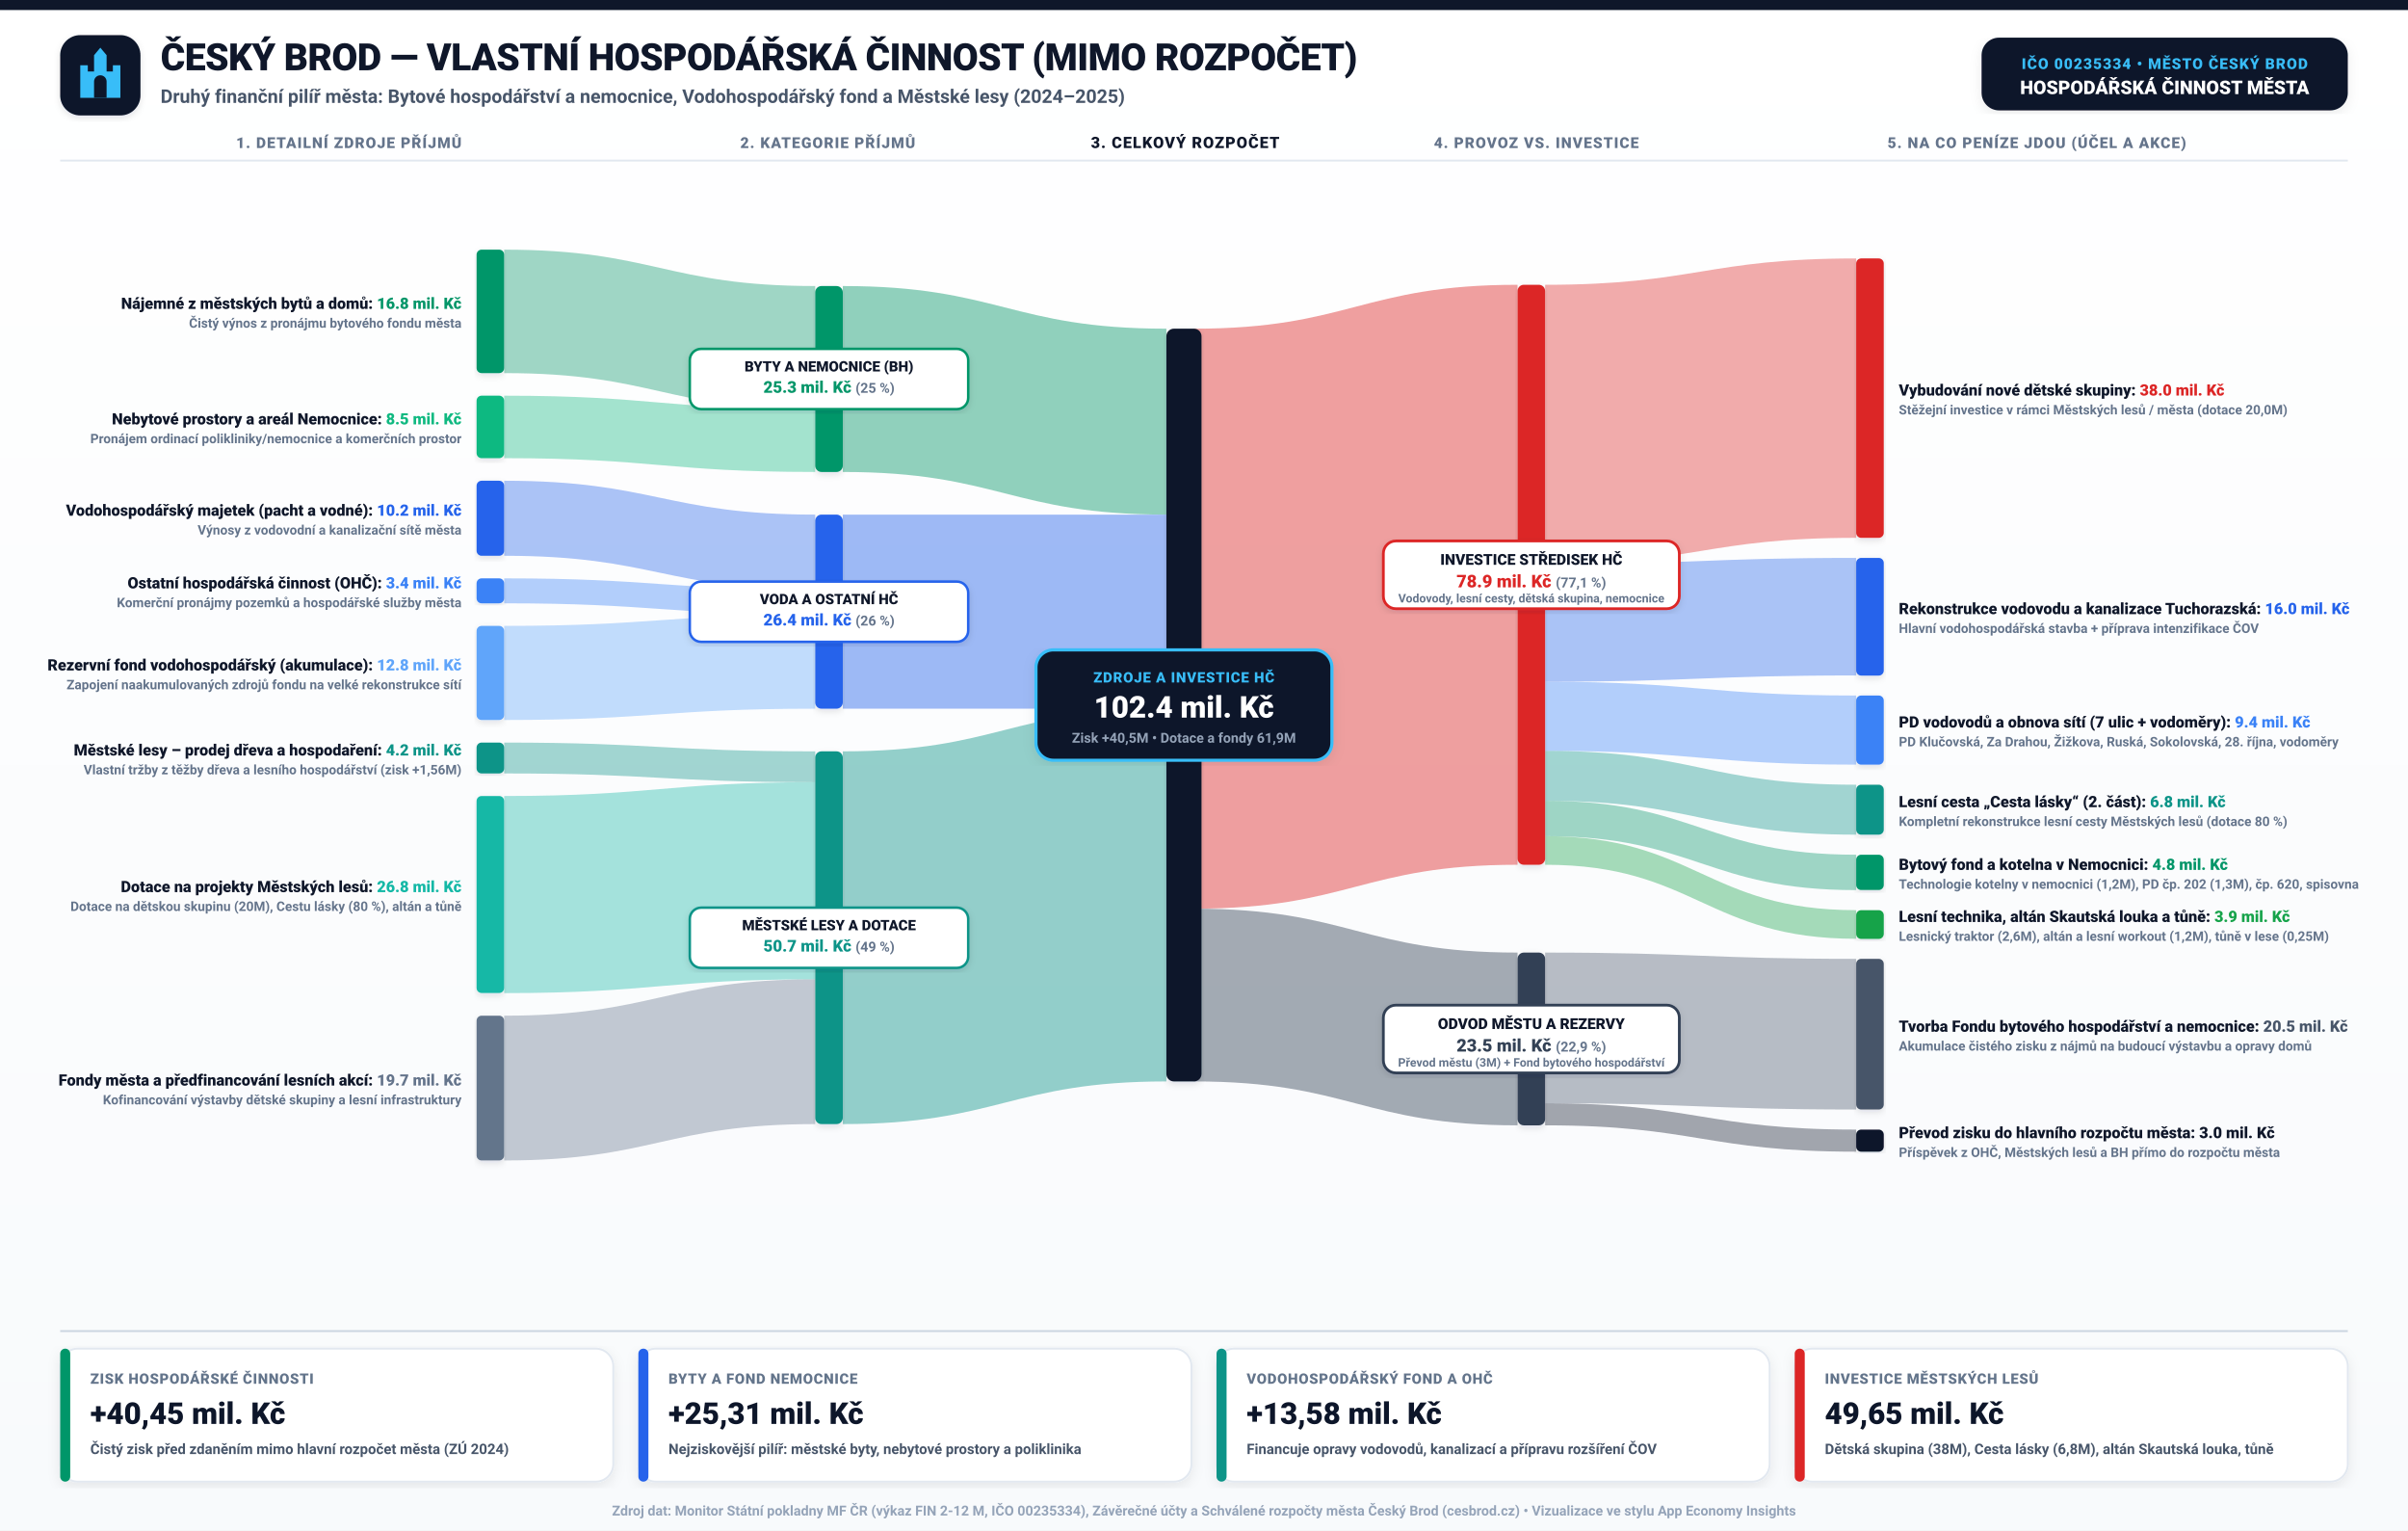
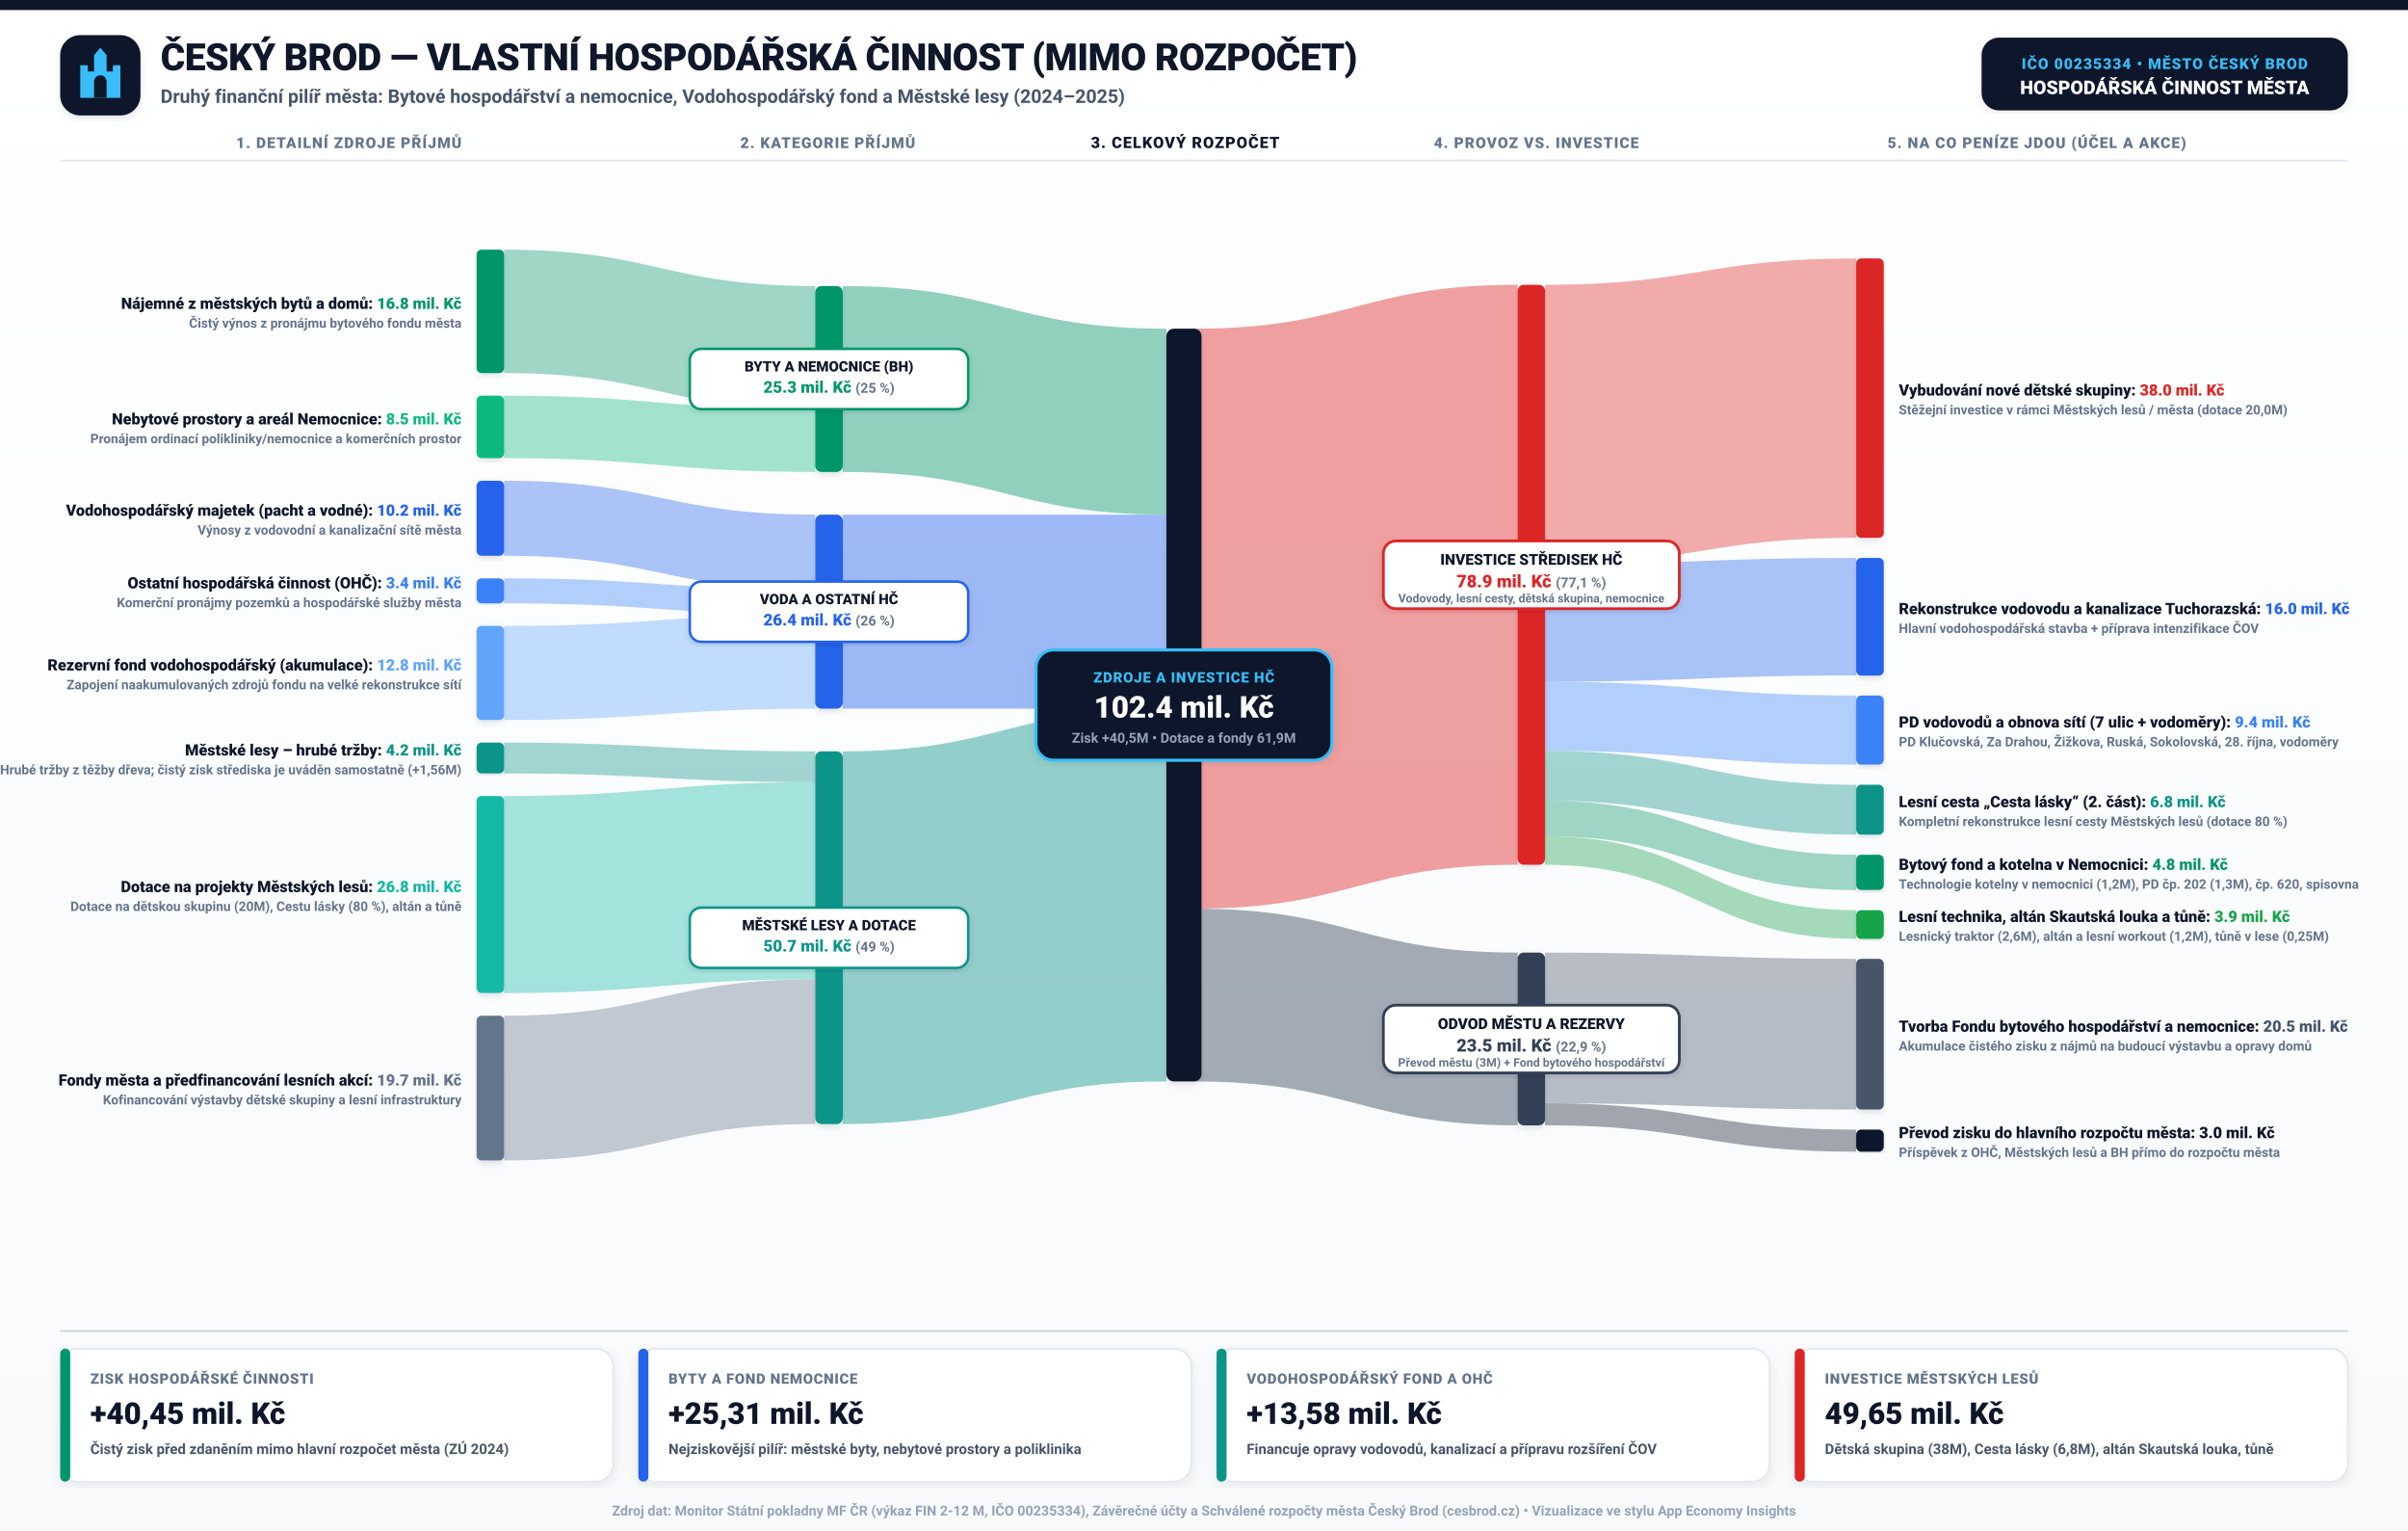
<svg xmlns="http://www.w3.org/2000/svg" viewBox="0 0 1920 1220" width="1920" height="1220" font-family="-apple-system, BlinkMacSystemFont, 'Segoe UI', Roboto, Helvetica, Arial, sans-serif">
  <defs>
    <linearGradient id="bgCanvas" x1="0" y1="0" x2="0" y2="1">
      <stop offset="0%" stop-color="#ffffff" />
      <stop offset="100%" stop-color="#f8fafc" />
    </linearGradient>
    <filter id="nodeShadow" x="-8%" y="-8%" width="116%" height="116%">
      <feDropShadow dx="0" dy="2" stdDeviation="3" flood-color="#0f172a" flood-opacity="0.12" />
    </filter>
    <filter id="cardShadow" x="-5%" y="-5%" width="110%" height="110%">
      <feDropShadow dx="0" dy="3" stdDeviation="5" flood-color="#0f172a" flood-opacity="0.08" />
    </filter>
  </defs>
  <rect width="1920" height="1220" fill="url(#bgCanvas)" />
  <rect x="0" y="0" width="1920" height="8" fill="#0f172a" />
  <g transform="translate(48, 28)" filter="url(#nodeShadow)">
    <rect x="0" y="0" width="64" height="64" rx="16" fill="#0f172a" />
    <path d="M 16,50 L 16,24 L 22,24 L 22,29 L 27,29 L 27,16 L 32,10 L 37,16 L 37,29 L 42,29 L 42,24 L 48,24 L 48,50 Z" fill="#38bdf8" />
    <path d="M 27,50 L 27,37 A 5,5 0 0 1 37,37 L 37,50 Z" fill="#0f172a" />
  </g>
  <text x="128" y="56" fill="#0f172a" font-size="30" font-weight="900" letter-spacing="-0.4">ČESKÝ BROD — VLASTNÍ HOSPODÁŘSKÁ ČINNOST (MIMO ROZPOČET)</text>
  <text x="128" y="82" fill="#475569" font-size="15" font-weight="600">Druhý finanční pilíř města: Bytové hospodářství a nemocnice, Vodohospodářský fond a Městské lesy (2024–2025)</text>
  <g transform="translate(1580, 30)" filter="url(#cardShadow)">
    <rect x="0" y="0" width="292" height="58" rx="14" fill="#0f172a" />
    <text x="146" y="25" fill="#38bdf8" font-size="12" font-weight="800" text-anchor="middle" letter-spacing="0.8">IČO 00235334 • MĚSTO ČESKÝ BROD</text>
    <text x="146" y="45" fill="#ffffff" font-size="15" font-weight="800" text-anchor="middle">HOSPODÁŘSKÁ ČINNOST MĚSTA</text>
  </g>
  <g transform="translate(0, 118)">
    <text x="368" y="0" fill="#64748b" font-size="12" font-weight="800" text-anchor="end" letter-spacing="0.8">1. DETAILNÍ ZDROJE PŘÍJMŮ</text>
    <text x="660" y="0" fill="#64748b" font-size="12" font-weight="800" text-anchor="middle" letter-spacing="0.8">2. KATEGORIE PŘÍJMŮ</text>
    <text x="945" y="0" fill="#0f172a" font-size="12.5" font-weight="900" text-anchor="middle" letter-spacing="0.8">3. CELKOVÝ ROZPOČET</text>
    <text x="1225" y="0" fill="#64748b" font-size="12" font-weight="800" text-anchor="middle" letter-spacing="0.8">4. PROVOZ VS. INVESTICE</text>
    <text x="1505" y="0" fill="#64748b" font-size="12" font-weight="800" text-anchor="start" letter-spacing="0.8">5. NA CO PENÍZE JDOU (ÚČEL A AKCE)</text>
    <line x1="48" y1="10" x2="1872" y2="10" stroke="#e2e8f0" stroke-width="1.5" />
  </g>
  <path d="M 402.0,199.0 C 521.0,199.0 531.0,228.0 650.0,228.0 L 650.0,326.4 C 531.0,326.4 521.0,297.4 402.0,297.4 Z" fill="#059669" opacity="0.38" />
  <path d="M 402.0,315.4 C 521.0,315.4 531.0,326.4 650.0,326.4 L 650.0,376.2 C 531.0,376.2 521.0,365.2 402.0,365.2 Z" fill="#10b981" opacity="0.38" />
  <path d="M 402.0,383.2 C 521.0,383.2 531.0,410.2 650.0,410.2 L 650.0,470.0 C 531.0,470.0 521.0,443.0 402.0,443.0 Z" fill="#2563eb" opacity="0.38" />
  <path d="M 402.0,461.0 C 521.0,461.0 531.0,470.0 650.0,470.0 L 650.0,489.9 C 531.0,489.9 521.0,480.9 402.0,480.9 Z" fill="#3b82f6" opacity="0.38" />
  <path d="M 402.0,498.9 C 521.0,498.9 531.0,489.9 650.0,489.9 L 650.0,564.9 C 531.0,564.9 521.0,573.9 402.0,573.9 Z" fill="#60a5fa" opacity="0.38" />
  <path d="M 402.0,591.9 C 521.0,591.9 531.0,598.9 650.0,598.9 L 650.0,623.5 C 531.0,623.5 521.0,616.5 402.0,616.5 Z" fill="#0d9488" opacity="0.38" />
  <path d="M 402.0,634.5 C 521.0,634.5 531.0,623.5 650.0,623.5 L 650.0,780.6 C 531.0,780.6 521.0,791.6 402.0,791.6 Z" fill="#14b8a6" opacity="0.38" />
  <path d="M 402.0,809.6 C 521.0,809.6 531.0,780.6 650.0,780.6 L 650.0,896.0 C 531.0,896.0 521.0,925.0 402.0,925.0 Z" fill="#64748b" opacity="0.38" />
  <path d="M 672.0,228.0 C 795.8,228.0 806.2,262.0 930.0,262.0 L 930.0,410.2 C 806.2,410.2 795.8,376.2 672.0,376.2 Z" fill="#059669" opacity="0.44" />
  <path d="M 672.0,410.2 C 795.8,410.2 806.2,410.2 930.0,410.2 L 930.0,564.9 C 806.2,564.9 795.8,564.9 672.0,564.9 Z" fill="#2563eb" opacity="0.44" />
  <path d="M 672.0,598.9 C 795.8,598.9 806.2,564.9 930.0,564.9 L 930.0,862.0 C 806.2,862.0 795.8,896.0 672.0,896.0 Z" fill="#0d9488" opacity="0.44" />
  <path d="M 952.0,262.0 C 1075.8,262.0 1086.2,227.0 1210.0,227.0 L 1210.0,689.3 C 1086.2,689.3 1075.8,724.3 952.0,724.3 Z" fill="#dc2626" opacity="0.44" />
  <path d="M 952.0,724.3 C 1075.8,724.3 1086.2,759.3 1210.0,759.3 L 1210.0,897.0 C 1086.2,897.0 1075.8,862.0 952.0,862.0 Z" fill="#334155" opacity="0.44" />
  <path d="M 1232.0,227.0 C 1351.0,227.0 1361.0,206.0 1480.0,206.0 L 1480.0,428.7 C 1361.0,428.7 1351.0,449.7 1232.0,449.7 Z" fill="#dc2626" opacity="0.38" />
  <path d="M 1232.0,449.7 C 1351.0,449.7 1361.0,444.7 1480.0,444.7 L 1480.0,538.4 C 1361.0,538.4 1351.0,543.4 1232.0,543.4 Z" fill="#2563eb" opacity="0.38" />
  <path d="M 1232.0,543.4 C 1351.0,543.4 1361.0,554.4 1480.0,554.4 L 1480.0,609.5 C 1361.0,609.5 1351.0,598.5 1232.0,598.5 Z" fill="#3b82f6" opacity="0.38" />
  <path d="M 1232.0,598.5 C 1351.0,598.5 1361.0,625.5 1480.0,625.5 L 1480.0,665.3 C 1361.0,665.3 1351.0,638.3 1232.0,638.3 Z" fill="#0d9488" opacity="0.38" />
  <path d="M 1232.0,638.3 C 1351.0,638.3 1361.0,681.3 1480.0,681.3 L 1480.0,709.5 C 1361.0,709.5 1351.0,666.5 1232.0,666.5 Z" fill="#059669" opacity="0.38" />
  <path d="M 1232.0,666.5 C 1351.0,666.5 1361.0,725.5 1480.0,725.5 L 1480.0,748.3 C 1361.0,748.3 1351.0,689.3 1232.0,689.3 Z" fill="#16a34a" opacity="0.38" />
  <path d="M 1232.0,759.3 C 1351.0,759.3 1361.0,764.3 1480.0,764.3 L 1480.0,884.4 C 1361.0,884.4 1351.0,879.4 1232.0,879.4 Z" fill="#475569" opacity="0.38" />
  <path d="M 1232.0,879.4 C 1351.0,879.4 1361.0,900.4 1480.0,900.4 L 1480.0,918.0 C 1361.0,918.0 1351.0,897.0 1232.0,897.0 Z" fill="#0f172a" opacity="0.38" />
  <rect x="380" y="199.0" width="22" height="98.4" rx="4" fill="#059669" filter="url(#nodeShadow)" />
  <text x="368" y="246.2" fill="#0f172a" font-size="12.5" font-weight="800" text-anchor="end">Nájemné z městských bytů a domů: <tspan fill="#059669">16.8 mil. Kč</tspan>
  </text>
  <text x="368" y="261.2" fill="#64748b" font-size="10.5" font-weight="600" text-anchor="end">Čistý výnos z pronájmu bytového fondu města</text>
  <rect x="380" y="315.4" width="22" height="49.8" rx="4" fill="#10b981" filter="url(#nodeShadow)" />
  <text x="368" y="338.3" fill="#0f172a" font-size="12.5" font-weight="800" text-anchor="end">Nebytové prostory a areál Nemocnice: <tspan fill="#10b981">8.5 mil. Kč</tspan>
  </text>
  <text x="368" y="353.3" fill="#64748b" font-size="10.5" font-weight="600" text-anchor="end">Pronájem ordinací polikliniky/nemocnice a komerčních prostor</text>
  <rect x="380" y="383.2" width="22" height="59.8" rx="4" fill="#2563eb" filter="url(#nodeShadow)" />
  <text x="368" y="411.1" fill="#0f172a" font-size="12.5" font-weight="800" text-anchor="end">Vodohospodářský majetek (pacht a vodné): <tspan fill="#2563eb">10.2 mil. Kč</tspan>
  </text>
  <text x="368" y="426.1" fill="#64748b" font-size="10.5" font-weight="600" text-anchor="end">Výnosy z vodovodní a kanalizační sítě města</text>
  <rect x="380" y="461.0" width="22" height="19.9" rx="4" fill="#3b82f6" filter="url(#nodeShadow)" />
  <text x="368" y="469.0" fill="#0f172a" font-size="12.5" font-weight="800" text-anchor="end">Ostatní hospodářská činnost (OHČ): <tspan fill="#3b82f6">3.4 mil. Kč</tspan>
  </text>
  <text x="368" y="484.0" fill="#64748b" font-size="10.5" font-weight="600" text-anchor="end">Komerční pronájmy pozemků a hospodářské služby města</text>
  <rect x="380" y="498.9" width="22" height="75.0" rx="4" fill="#60a5fa" filter="url(#nodeShadow)" />
  <text x="368" y="534.4" fill="#0f172a" font-size="12.5" font-weight="800" text-anchor="end">Rezervní fond vodohospodářský (akumulace): <tspan fill="#60a5fa">12.8 mil. Kč</tspan>
  </text>
  <text x="368" y="549.4" fill="#64748b" font-size="10.5" font-weight="600" text-anchor="end">Zapojení naakumulovaných zdrojů fondu na velké rekonstrukce sítí</text>
  <rect x="380" y="591.9" width="22" height="24.6" rx="4" fill="#0d9488" filter="url(#nodeShadow)" />
-   <text x="368" y="602.2" fill="#0f172a" font-size="12.5" font-weight="800" text-anchor="end">Městské lesy – prodej dřeva a hospodaření: <tspan fill="#0d9488">4.2 mil. Kč</tspan>
+   <text x="368" y="602.2" fill="#0f172a" font-size="12.5" font-weight="800" text-anchor="end">Městské lesy – hrubé tržby: <tspan fill="#0d9488">4.2 mil. Kč</tspan>
  </text>
-   <text x="368" y="617.2" fill="#64748b" font-size="10.5" font-weight="600" text-anchor="end">Vlastní tržby z těžby dřeva a lesního hospodářství (zisk +1,56M)</text>
+   <text x="368" y="617.2" fill="#64748b" font-size="10.5" font-weight="600" text-anchor="end">Hrubé tržby z těžby dřeva; čistý zisk střediska je uváděn samostatně (+1,56M)</text>
  <rect x="380" y="634.5" width="22" height="157.0" rx="4" fill="#14b8a6" filter="url(#nodeShadow)" />
  <text x="368" y="711.1" fill="#0f172a" font-size="12.5" font-weight="800" text-anchor="end">Dotace na projekty Městských lesů: <tspan fill="#14b8a6">26.8 mil. Kč</tspan>
  </text>
  <text x="368" y="726.1" fill="#64748b" font-size="10.5" font-weight="600" text-anchor="end">Dotace na dětskou skupinu (20M), Cestu lásky (80 %), altán a tůně</text>
  <rect x="380" y="809.6" width="22" height="115.4" rx="4" fill="#64748b" filter="url(#nodeShadow)" />
  <text x="368" y="865.3" fill="#0f172a" font-size="12.5" font-weight="800" text-anchor="end">Fondy města a předfinancování lesních akcí: <tspan fill="#64748b">19.7 mil. Kč</tspan>
  </text>
  <text x="368" y="880.3" fill="#64748b" font-size="10.5" font-weight="600" text-anchor="end">Kofinancování výstavby dětské skupiny a lesní infrastruktury</text>
  <rect x="650" y="228.0" width="22" height="148.2" rx="5" fill="#059669" filter="url(#nodeShadow)" />
  <rect x="550.0" y="278.1" width="222" height="48" rx="9" fill="#ffffff" stroke="#059669" stroke-width="2" filter="url(#nodeShadow)" />
  <text x="661.0" y="296.1" fill="#0f172a" font-size="11.5" font-weight="800" text-anchor="middle">BYTY A NEMOCNICE (BH)</text>
  <text x="661.0" y="313.1" fill="#059669" font-size="13" font-weight="900" text-anchor="middle">25.3 mil. Kč <tspan fill="#64748b" font-size="11" font-weight="700">(25 %)</tspan>
  </text>
  <rect x="650" y="410.2" width="22" height="154.7" rx="5" fill="#2563eb" filter="url(#nodeShadow)" />
  <rect x="550.0" y="463.6" width="222" height="48" rx="9" fill="#ffffff" stroke="#2563eb" stroke-width="2" filter="url(#nodeShadow)" />
  <text x="661.0" y="481.6" fill="#0f172a" font-size="11.5" font-weight="800" text-anchor="middle">VODA A OSTATNÍ HČ</text>
  <text x="661.0" y="498.6" fill="#2563eb" font-size="13" font-weight="900" text-anchor="middle">26.4 mil. Kč <tspan fill="#64748b" font-size="11" font-weight="700">(26 %)</tspan>
  </text>
  <rect x="650" y="598.9" width="22" height="297.1" rx="5" fill="#0d9488" filter="url(#nodeShadow)" />
  <rect x="550.0" y="723.5" width="222" height="48" rx="9" fill="#ffffff" stroke="#0d9488" stroke-width="2" filter="url(#nodeShadow)" />
  <text x="661.0" y="741.5" fill="#0f172a" font-size="11.5" font-weight="800" text-anchor="middle">MĚSTSKÉ LESY A DOTACE</text>
  <text x="661.0" y="758.5" fill="#0d9488" font-size="13" font-weight="900" text-anchor="middle">50.7 mil. Kč <tspan fill="#64748b" font-size="11" font-weight="700">(49 %)</tspan>
  </text>
  <rect x="930" y="262.0" width="28" height="600.0" rx="6" fill="#0f172a" filter="url(#nodeShadow)" />
  <g transform="translate(944.0, 562.0)" filter="url(#cardShadow)">
    <rect x="-118" y="-44" width="236" height="88" rx="14" fill="#0f172a" stroke="#38bdf8" stroke-width="2.5" />
    <text x="0" y="-18" fill="#38bdf8" font-size="11.5" font-weight="800" text-anchor="middle" letter-spacing="0.6">ZDROJE A INVESTICE HČ</text>
    <text x="0" y="10" fill="#ffffff" font-size="24" font-weight="900" text-anchor="middle">102.4 mil. Kč</text>
    <text x="0" y="30" fill="#94a3b8" font-size="11" font-weight="600" text-anchor="middle">Zisk +40,5M • Dotace a fondy 61,9M</text>
  </g>
  <rect x="1210" y="227.0" width="22" height="462.3" rx="5" fill="#dc2626" filter="url(#nodeShadow)" />
  <rect x="1103.0" y="431.2" width="236" height="54" rx="10" fill="#ffffff" stroke="#dc2626" stroke-width="2.2" filter="url(#nodeShadow)" />
  <text x="1221.0" y="450.2" fill="#0f172a" font-size="12" font-weight="800" text-anchor="middle">INVESTICE STŘEDISEK HČ</text>
  <text x="1221.0" y="468.2" fill="#dc2626" font-size="14" font-weight="900" text-anchor="middle">78.9 mil. Kč <tspan fill="#64748b" font-size="11" font-weight="700">(77,1 %)</tspan>
  </text>
  <text x="1221.0" y="480.2" fill="#64748b" font-size="9.5" font-weight="600" text-anchor="middle">Vodovody, lesní cesty, dětská skupina, nemocnice</text>
  <rect x="1210" y="759.3" width="22" height="137.7" rx="5" fill="#334155" filter="url(#nodeShadow)" />
  <rect x="1103.0" y="801.2" width="236" height="54" rx="10" fill="#ffffff" stroke="#334155" stroke-width="2.2" filter="url(#nodeShadow)" />
  <text x="1221.0" y="820.2" fill="#0f172a" font-size="12" font-weight="800" text-anchor="middle">ODVOD MĚSTU A REZERVY</text>
  <text x="1221.0" y="838.2" fill="#334155" font-size="14" font-weight="900" text-anchor="middle">23.5 mil. Kč <tspan fill="#64748b" font-size="11" font-weight="700">(22,9 %)</tspan>
  </text>
  <text x="1221.0" y="850.2" fill="#64748b" font-size="9.5" font-weight="600" text-anchor="middle">Převod městu (3M) + Fond bytového hospodářství</text>
  <rect x="1480" y="206.0" width="22" height="222.7" rx="4" fill="#dc2626" filter="url(#nodeShadow)" />
  <text x="1514" y="315.3" fill="#0f172a" font-size="12.5" font-weight="800" text-anchor="start">Vybudování nové dětské skupiny: <tspan fill="#dc2626">38.0 mil. Kč</tspan>
  </text>
  <text x="1514" y="330.3" fill="#64748b" font-size="10.5" font-weight="600" text-anchor="start">Stěžejní investice v rámci Městských lesů / města (dotace 20,0M)</text>
  <rect x="1480" y="444.7" width="22" height="93.8" rx="4" fill="#2563eb" filter="url(#nodeShadow)" />
  <text x="1514" y="489.5" fill="#0f172a" font-size="12.5" font-weight="800" text-anchor="start">Rekonstrukce vodovodu a kanalizace Tuchorazská: <tspan fill="#2563eb">16.0 mil. Kč</tspan>
  </text>
  <text x="1514" y="504.5" fill="#64748b" font-size="10.5" font-weight="600" text-anchor="start">Hlavní vodohospodářská stavba + příprava intenzifikace ČOV</text>
  <rect x="1480" y="554.4" width="22" height="55.1" rx="4" fill="#3b82f6" filter="url(#nodeShadow)" />
  <text x="1514" y="579.9" fill="#0f172a" font-size="12.5" font-weight="800" text-anchor="start">PD vodovodů a obnova sítí (7 ulic + vodoměry): <tspan fill="#3b82f6">9.4 mil. Kč</tspan>
  </text>
  <text x="1514" y="594.9" fill="#64748b" font-size="10.5" font-weight="600" text-anchor="start">PD Klučovská, Za Drahou, Žižkova, Ruská, Sokolovská, 28. října, vodoměry</text>
  <rect x="1480" y="625.5" width="22" height="39.8" rx="4" fill="#0d9488" filter="url(#nodeShadow)" />
  <text x="1514" y="643.4" fill="#0f172a" font-size="12.5" font-weight="800" text-anchor="start">Lesní cesta „Cesta lásky“ (2. část): <tspan fill="#0d9488">6.8 mil. Kč</tspan>
  </text>
  <text x="1514" y="658.4" fill="#64748b" font-size="10.5" font-weight="600" text-anchor="start">Kompletní rekonstrukce lesní cesty Městských lesů (dotace 80 %)</text>
  <rect x="1480" y="681.3" width="22" height="28.1" rx="4" fill="#059669" filter="url(#nodeShadow)" />
  <text x="1514" y="693.4" fill="#0f172a" font-size="12.5" font-weight="800" text-anchor="start">Bytový fond a kotelna v Nemocnici: <tspan fill="#059669">4.8 mil. Kč</tspan>
  </text>
  <text x="1514" y="708.4" fill="#64748b" font-size="10.5" font-weight="600" text-anchor="start">Technologie kotelny v nemocnici (1,2M), PD čp. 202 (1,3M), čp. 620, spisovna</text>
  <rect x="1480" y="725.5" width="22" height="22.9" rx="4" fill="#16a34a" filter="url(#nodeShadow)" />
  <text x="1514" y="734.9" fill="#0f172a" font-size="12.5" font-weight="800" text-anchor="start">Lesní technika, altán Skautská louka a tůně: <tspan fill="#16a34a">3.9 mil. Kč</tspan>
  </text>
  <text x="1514" y="749.9" fill="#64748b" font-size="10.5" font-weight="600" text-anchor="start">Lesnický traktor (2,6M), altán a lesní workout (1,2M), tůně v lese (0,25M)</text>
  <rect x="1480" y="764.3" width="22" height="120.1" rx="4" fill="#475569" filter="url(#nodeShadow)" />
  <text x="1514" y="822.4" fill="#0f172a" font-size="12.5" font-weight="800" text-anchor="start">Tvorba Fondu bytového hospodářství a nemocnice: <tspan fill="#475569">20.5 mil. Kč</tspan>
  </text>
  <text x="1514" y="837.4" fill="#64748b" font-size="10.5" font-weight="600" text-anchor="start">Akumulace čistého zisku z nájmů na budoucí výstavbu a opravy domů</text>
  <rect x="1480" y="900.4" width="22" height="17.6" rx="4" fill="#0f172a" filter="url(#nodeShadow)" />
  <text x="1514" y="907.2" fill="#0f172a" font-size="12.5" font-weight="800" text-anchor="start">Převod zisku do hlavního rozpočtu města: <tspan fill="#0f172a">3.0 mil. Kč</tspan>
  </text>
  <text x="1514" y="922.2" fill="#64748b" font-size="10.5" font-weight="600" text-anchor="start">Příspěvek z OHČ, Městských lesů a BH přímo do rozpočtu města</text>
  <line x1="48" y1="1061" x2="1872" y2="1061" stroke="#cbd5e1" stroke-width="1.5" />
  <g transform="translate(48.0, 1075)" filter="url(#cardShadow)">
    <rect x="0" y="0" width="441.0" height="106" rx="14" fill="#ffffff" stroke="#e2e8f0" stroke-width="1.5" />
    <rect x="0" y="0" width="8" height="106" rx="4" fill="#059669" />
    <text x="24" y="28" fill="#64748b" font-size="11.5" font-weight="800" letter-spacing="0.5">ZISK HOSPODÁŘSKÉ ČINNOSTI</text>
    <text x="24" y="60" fill="#0f172a" font-size="24" font-weight="900">+40,45 mil. Kč</text>
    <text x="24" y="84" fill="#475569" font-size="11.5" font-weight="600">Čistý zisk před zdaněním mimo hlavní rozpočet města (ZÚ 2024)</text>
  </g>
  <g transform="translate(509.0, 1075)" filter="url(#cardShadow)">
    <rect x="0" y="0" width="441.0" height="106" rx="14" fill="#ffffff" stroke="#e2e8f0" stroke-width="1.5" />
    <rect x="0" y="0" width="8" height="106" rx="4" fill="#2563eb" />
    <text x="24" y="28" fill="#64748b" font-size="11.5" font-weight="800" letter-spacing="0.5">BYTY A FOND NEMOCNICE</text>
    <text x="24" y="60" fill="#0f172a" font-size="24" font-weight="900">+25,31 mil. Kč</text>
    <text x="24" y="84" fill="#475569" font-size="11.5" font-weight="600">Nejziskovější pilíř: městské byty, nebytové prostory a poliklinika</text>
  </g>
  <g transform="translate(970.0, 1075)" filter="url(#cardShadow)">
    <rect x="0" y="0" width="441.0" height="106" rx="14" fill="#ffffff" stroke="#e2e8f0" stroke-width="1.5" />
    <rect x="0" y="0" width="8" height="106" rx="4" fill="#0d9488" />
    <text x="24" y="28" fill="#64748b" font-size="11.5" font-weight="800" letter-spacing="0.5">VODOHOSPODÁŘSKÝ FOND A OHČ</text>
    <text x="24" y="60" fill="#0f172a" font-size="24" font-weight="900">+13,58 mil. Kč</text>
    <text x="24" y="84" fill="#475569" font-size="11.5" font-weight="600">Financuje opravy vodovodů, kanalizací a přípravu rozšíření ČOV</text>
  </g>
  <g transform="translate(1431.0, 1075)" filter="url(#cardShadow)">
    <rect x="0" y="0" width="441.0" height="106" rx="14" fill="#ffffff" stroke="#e2e8f0" stroke-width="1.5" />
    <rect x="0" y="0" width="8" height="106" rx="4" fill="#dc2626" />
    <text x="24" y="28" fill="#64748b" font-size="11.5" font-weight="800" letter-spacing="0.5">INVESTICE MĚSTSKÝCH LESŮ</text>
    <text x="24" y="60" fill="#0f172a" font-size="24" font-weight="900">49,65 mil. Kč</text>
    <text x="24" y="84" fill="#475569" font-size="11.5" font-weight="600">Dětská skupina (38M), Cesta lásky (6,8M), altán Skautská louka, tůně</text>
  </g>
  <text x="960.0" y="1208" fill="#94a3b8" font-size="11" font-weight="600" text-anchor="middle">Zdroj dat: Monitor Státní pokladny MF ČR (výkaz FIN 2-12 M, IČO 00235334), Závěrečné účty a Schválené rozpočty města Český Brod (cesbrod.cz) • Vizualizace ve stylu App Economy Insights</text>
</svg>
